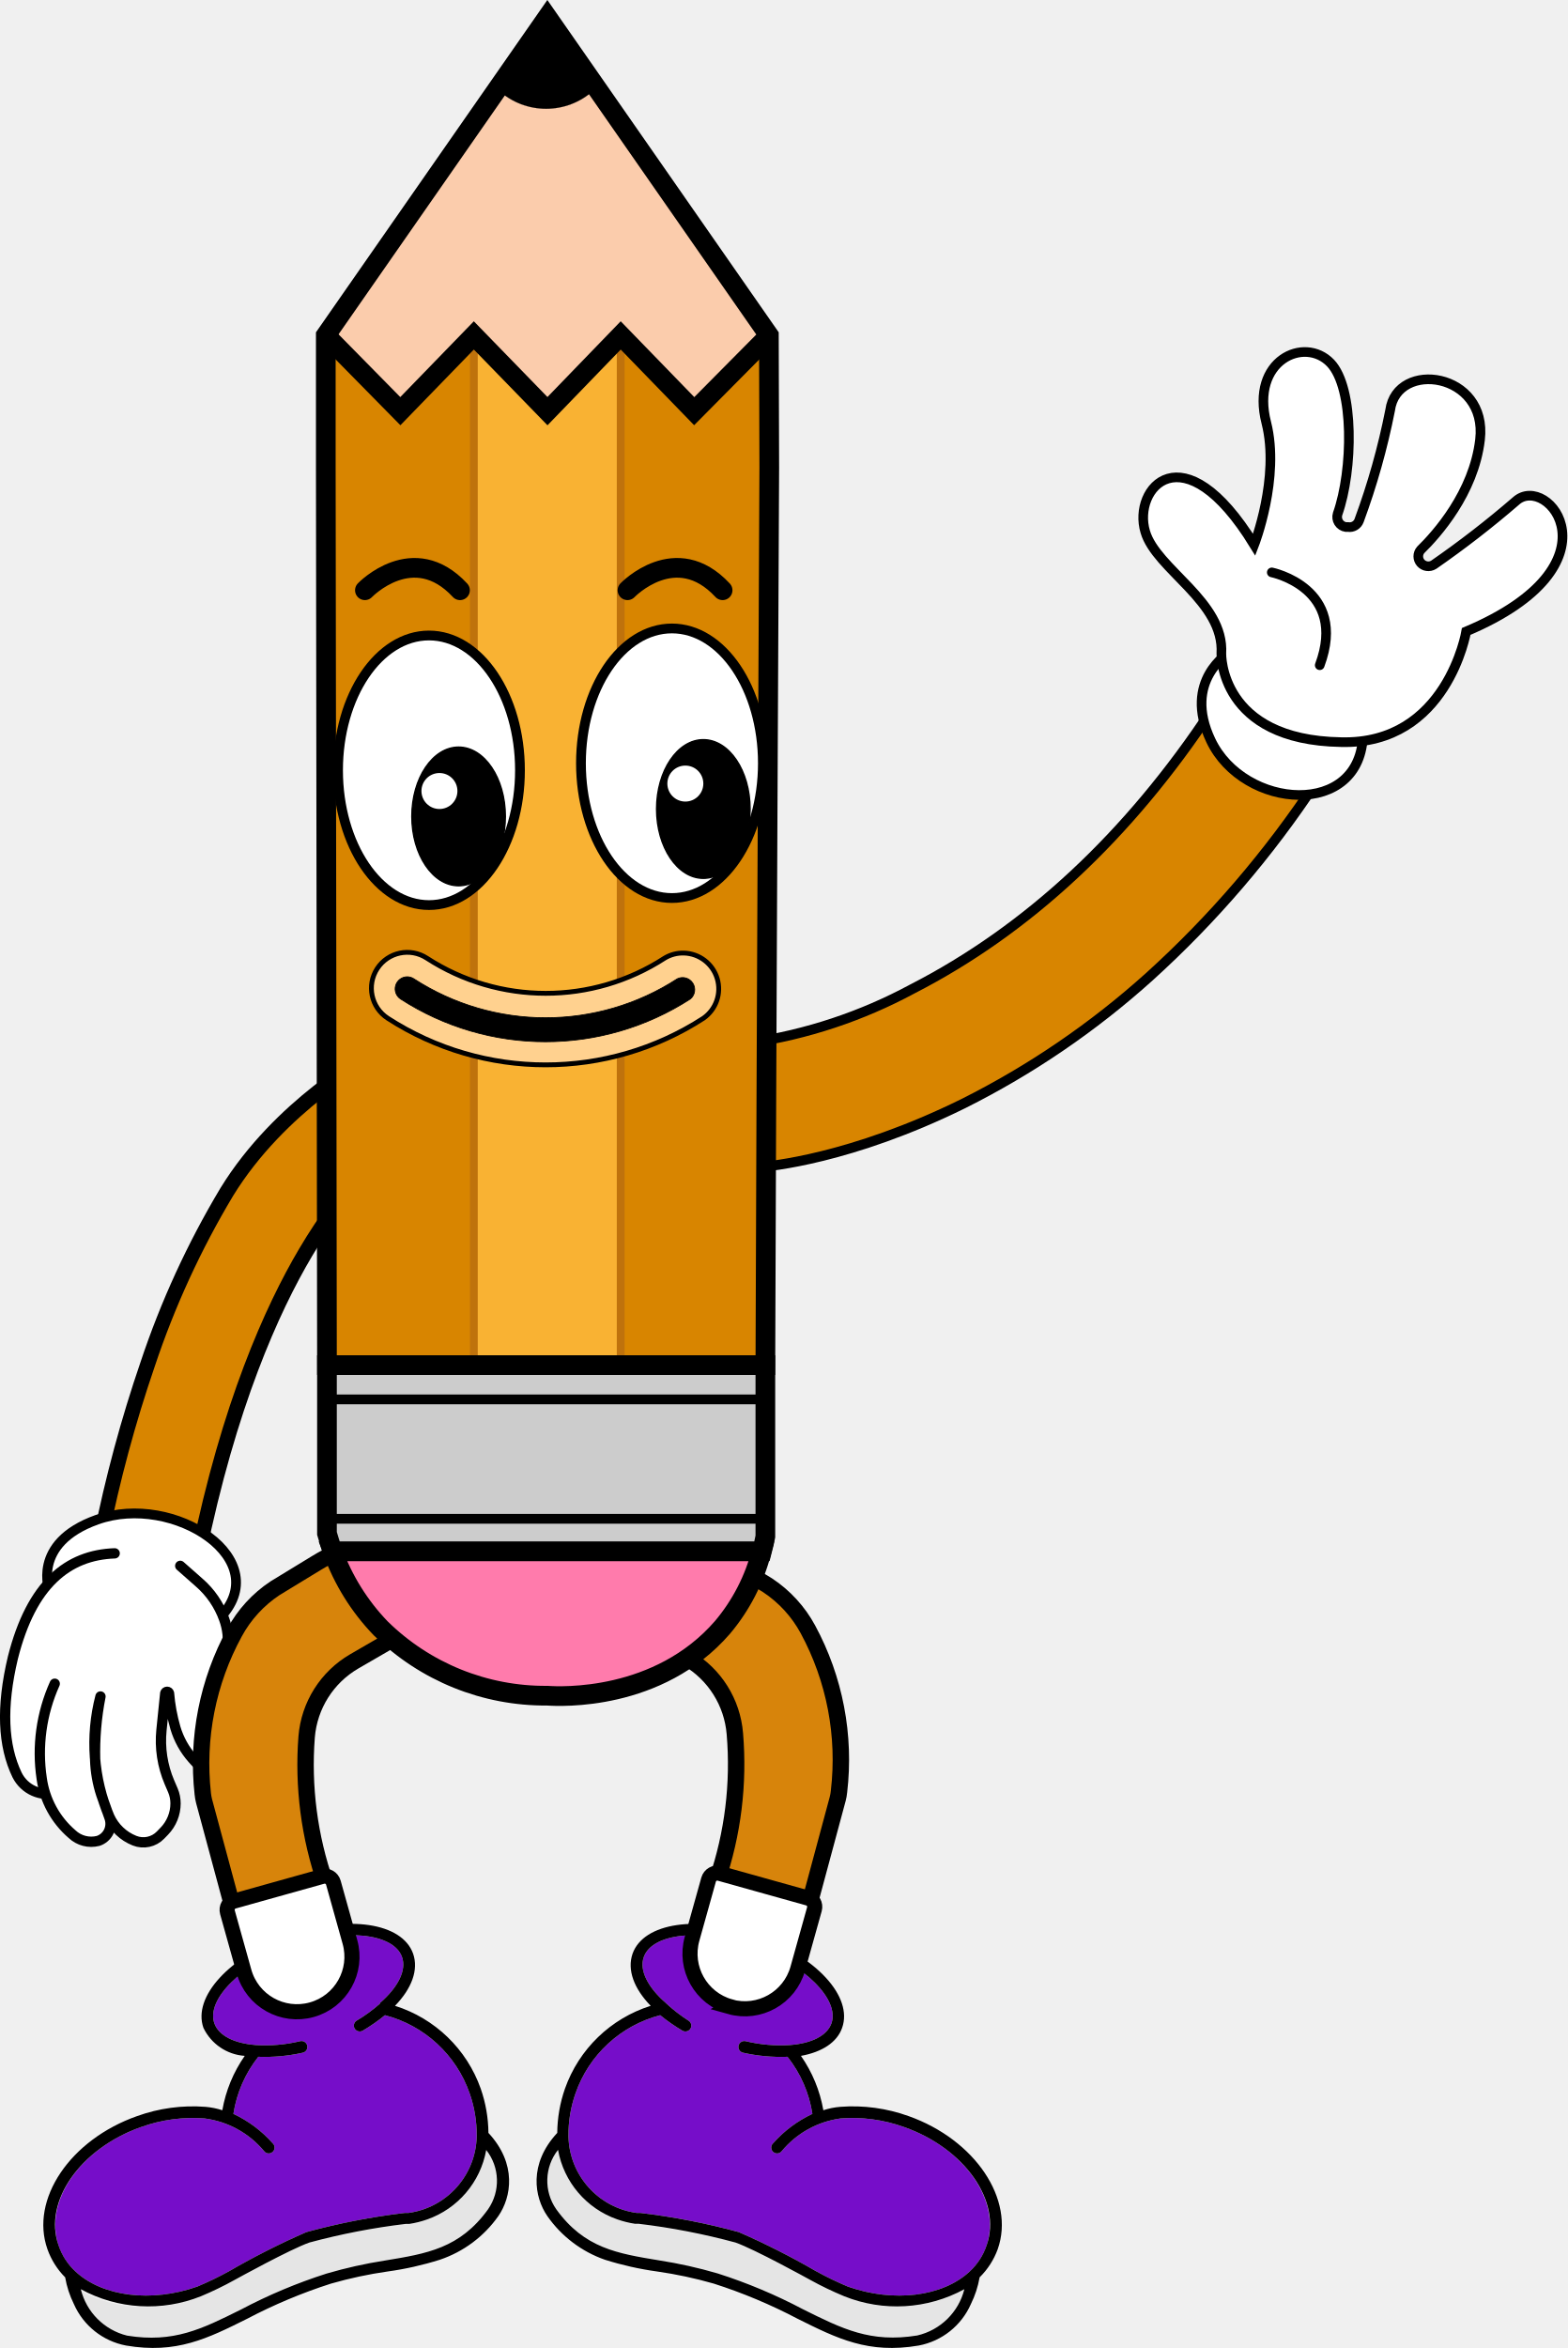
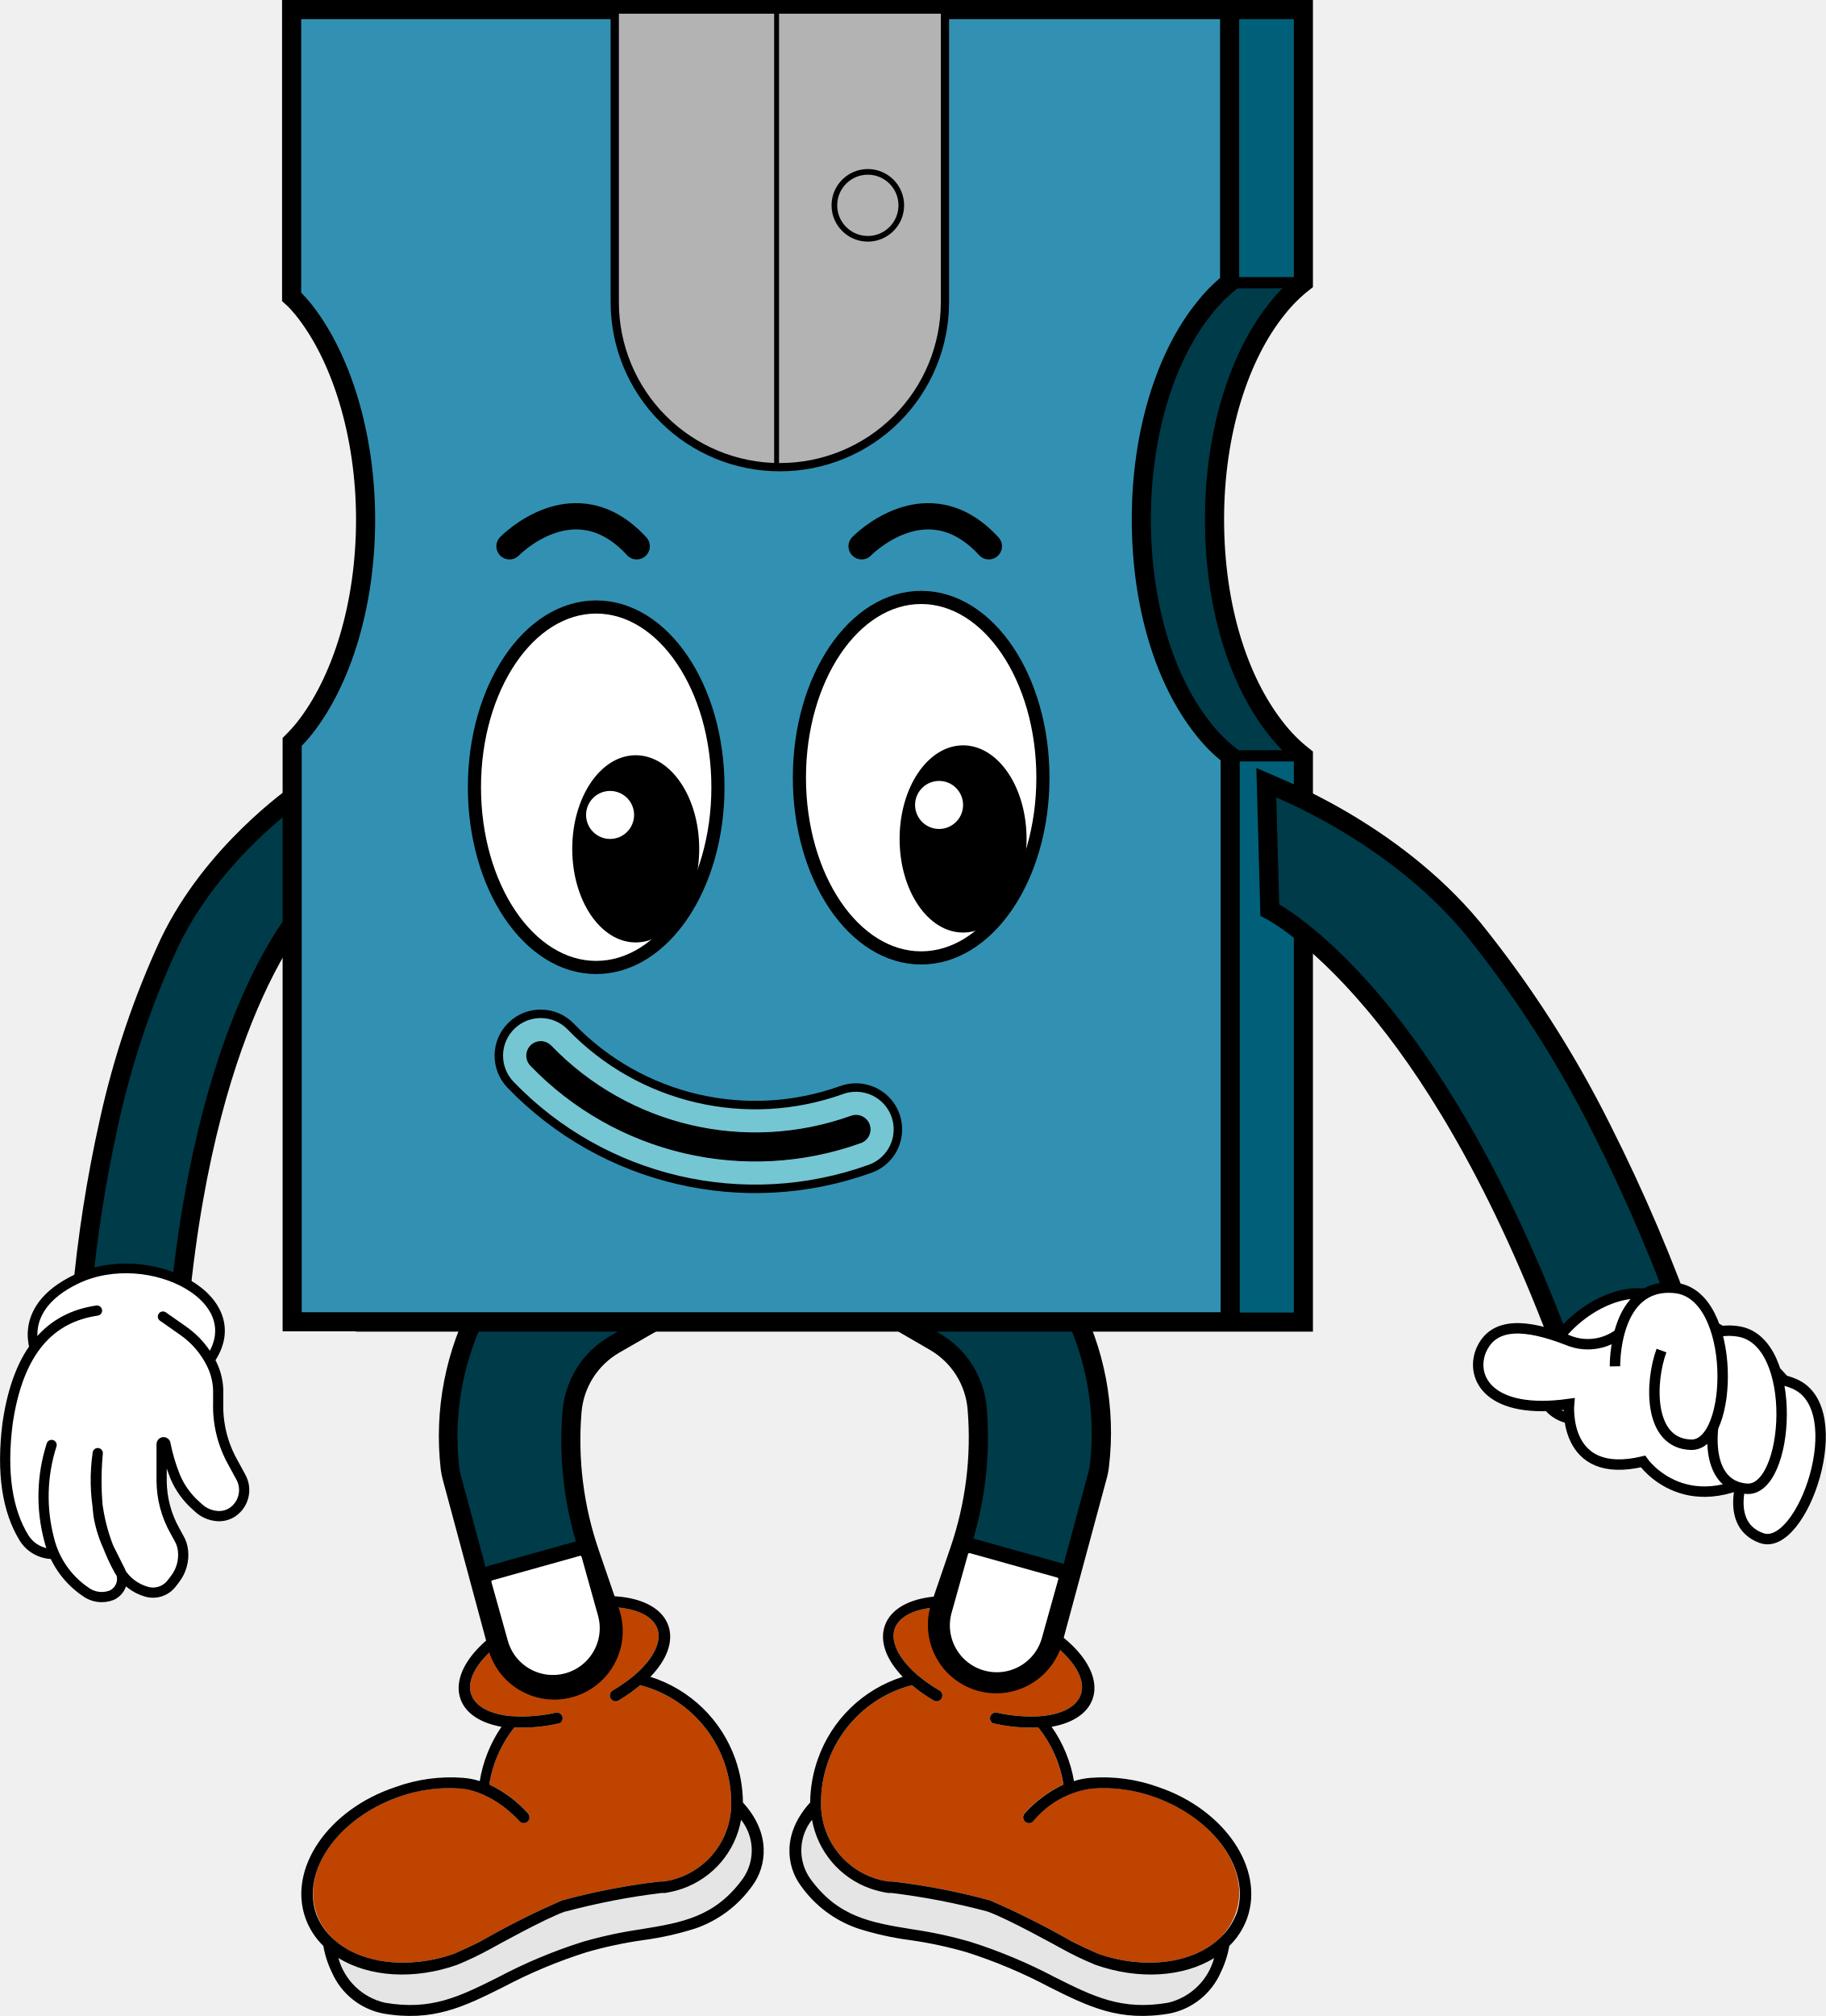
- <svg xmlns="http://www.w3.org/2000/svg" viewBox="0 0 120.26 180.12">
+ <svg xmlns="http://www.w3.org/2000/svg" viewBox="0 0 168.1 185.56">
  <defs>
-     <style>.cls-1,.cls-15,.cls-5{fill:#d88500;}.cls-1,.cls-10,.cls-11,.cls-13,.cls-14,.cls-17,.cls-18,.cls-2,.cls-20,.cls-22,.cls-23,.cls-24,.cls-25,.cls-26,.cls-27,.cls-4,.cls-5,.cls-6,.cls-7{stroke:#000;}.cls-1,.cls-17,.cls-23,.cls-4,.cls-7{stroke-linecap:round;}.cls-1,.cls-17,.cls-4{stroke-linejoin:round;}.cls-1{stroke-width:1.14px;}.cls-11,.cls-2,.cls-24,.cls-3,.cls-4,.cls-6{fill:#fff;}.cls-10,.cls-11,.cls-13,.cls-14,.cls-18,.cls-2,.cls-20,.cls-21,.cls-22,.cls-23,.cls-24,.cls-25,.cls-26,.cls-27,.cls-5,.cls-6,.cls-7{stroke-miterlimit:10;}.cls-2{stroke-width:0.75px;}.cls-4{stroke-width:0.79px;}.cls-5{stroke-width:0.76px;}.cls-6,.cls-7{stroke-width:0.74px;}.cls-19,.cls-20,.cls-21,.cls-22,.cls-23,.cls-7{fill:none;}.cls-8{fill:#e5e5e5;}.cls-9{fill:#760dc9;}.cls-10{fill:#d7840b;stroke-width:1.26px;}.cls-11{stroke-width:1.16px;}.cls-12{fill:#fbccac;}.cls-13{fill:#ff7bac;}.cls-13,.cls-14,.cls-22,.cls-23{stroke-width:1.51px;}.cls-14{fill:#ccc;}.cls-16{fill:#f9b233;}.cls-17{stroke-width:0.01px;}.cls-18{fill:#666;}.cls-18,.cls-24{stroke-width:0.75px;}.cls-20{stroke-width:1.13px;}.cls-21{stroke:#bf720c;stroke-width:0.6px;}.cls-25{stroke-width:0.1px;}.cls-26{fill:#ffd18f;stroke-width:0.37px;}.cls-27{stroke-width:0.06px;}</style>
+     <style>.cls-1,.cls-7{fill:#003b49;}.cls-1,.cls-10,.cls-11,.cls-12,.cls-13,.cls-14,.cls-15,.cls-16,.cls-17,.cls-18,.cls-19,.cls-2,.cls-20,.cls-21,.cls-22,.cls-4,.cls-8{stroke:#000;}.cls-1,.cls-10,.cls-11,.cls-12,.cls-13,.cls-14,.cls-15,.cls-16,.cls-17,.cls-18,.cls-19,.cls-2,.cls-20,.cls-21,.cls-22,.cls-8{stroke-miterlimit:10;}.cls-1,.cls-10,.cls-12{stroke-width:1.76px;}.cls-17,.cls-19,.cls-2,.cls-3,.cls-4,.cls-8{fill:#fff;}.cls-2{stroke-width:0.89px;}.cls-18,.cls-4{stroke-linecap:round;}.cls-4{stroke-linejoin:round;stroke-width:0.94px;}.cls-5{fill:#e5e5e5;}.cls-6{fill:#bf4400;}.cls-8{stroke-width:1.38px;}.cls-11,.cls-9{fill:#00607a;}.cls-10,.cls-16,.cls-18{fill:none;}.cls-11,.cls-16{stroke-width:1.03px;}.cls-12{fill:#3291b2;}.cls-13,.cls-14,.cls-15{fill:#b3b3b3;}.cls-13{stroke-width:0.76px;}.cls-14{stroke-width:0.45px;}.cls-15{stroke-width:0.52px;}.cls-17{stroke-width:0.96px;}.cls-18{stroke-width:2.42px;}.cls-19{stroke-width:1.21px;}.cls-20{stroke-width:0.15px;}.cls-21{fill:#75c6d3;stroke-width:0.78px;}.cls-22{stroke-width:0.09px;}</style>
  </defs>
  <g id="Layer_2" data-name="Layer 2">
    <g id="personaje">
-       <path class="cls-1" d="M7.73,118c2.48.5,5,.93,7.48,1.31,2.35-11.52,5.67-18.89,8.24-23.23,3.13-5.3,5.8-7.29,6.07-7.48l0,0-.87-7.73c-.4.26-7.17,3.93-11.25,10.57a66.91,66.91,0,0,0-6.07,13.21A103.41,103.41,0,0,0,7.73,118Z" />
-       <path class="cls-2" d="M3.81,122.11s-1.47-3.71,3.63-5.53c5.9-2.11,13.88,3.11,9.33,7.63Z" />
-       <ellipse class="cls-3" cx="10.04" cy="123.59" rx="5.95" ry="4.58" />
-       <path class="cls-4" d="M8.8,119.16c-3.6.13-6.38,2.35-7.81,8-.91,3.82-.76,6.76.32,9a2.62,2.62,0,0,0,3.05,1.36h0l.53-3.2" />
-       <path class="cls-4" d="M4.2,129.16a13,13,0,0,0-1,7.27,6.86,6.86,0,0,0,2.33,4.27,2.14,2.14,0,0,0,2,.52h0a1.38,1.38,0,0,0,.87-1.78l-.63-1.77A9.62,9.62,0,0,1,7.3,135a22.07,22.07,0,0,1,.41-4.86,14.34,14.34,0,0,0,.68,9.22,3.55,3.55,0,0,0,1.93,1.84h0a1.83,1.83,0,0,0,2-.43l.29-.3a3.06,3.06,0,0,0,.86-2.12h0a2.53,2.53,0,0,0-.2-1l-.27-.63a8.12,8.12,0,0,1-.61-4l.29-2.83a.15.15,0,0,1,.29,0,13.51,13.51,0,0,0,.49,2.66,6.25,6.25,0,0,0,1.31,2.36l.19.21a2.43,2.43,0,0,0,1.35.79,1.91,1.91,0,0,0,1.26-.17,2.08,2.08,0,0,0,.91-2.65l-.53-1.28a8.82,8.82,0,0,1-.6-4.57l.1-.74a4.84,4.84,0,0,0-.25-2.29h0a6.7,6.7,0,0,0-1.93-2.82l-1.44-1.27" />
-       <path class="cls-5" d="M57.56,80l.7,9.53c.7-.05,7-.6,15.66-4.87a64.43,64.43,0,0,0,14.27-9.73A78.36,78.36,0,0,0,101,60l-8-5.56c-6.4,9.69-14.14,16.89-23,21.43A37.94,37.94,0,0,1,57.56,80Z" />
-       <path class="cls-6" d="M94.32,50.06s-3.6,2.13-1.41,6.74c2.53,5.34,11.6,6,11.68-.53Z" />
-       <path class="cls-6" d="M93.72,50.14c.25-4-5-6.46-5.84-9.35-1-3.32,2.9-7.89,8.36,1,0,0,2-5.14.93-9.36-1.23-4.78,2.92-6.68,4.93-4.58,1.83,1.92,1.73,8.21.54,11.58a.78.78,0,0,0,.63,1l.18,0a.77.77,0,0,0,.84-.5,55.35,55.35,0,0,0,2.38-8.45c.51-3.89,7.51-2.93,6.9,2.25-.48,4.09-3.35,7.28-4.55,8.45a.76.76,0,0,0,0,1h0a.78.78,0,0,0,1,.14,74.79,74.79,0,0,0,6.3-4.88c2.42-2.21,8.32,4.88-3.81,10,0,0-1.46,8.71-9.61,8.49C93.57,56.78,93.72,50.14,93.72,50.14Z" />
-       <path class="cls-7" d="M97.59,43.91s5.88,1.2,3.68,7.12" />
-       <path class="cls-8" d="M15.42,176.15A25.45,25.45,0,0,0,18,174.9c.24-.13,4.24-2.34,5.74-2.87h0a52.06,52.06,0,0,1,7.39-1.43l.28,0a7.52,7.52,0,0,0,1.36-.34,6.94,6.94,0,0,0,4.54-5.33,3.82,3.82,0,0,1,.14,4.55c-2.16,3-4.7,3.4-7.91,3.93a35.15,35.15,0,0,0-4.48,1,40.12,40.12,0,0,0-6.57,2.76c-3,1.49-5.16,2.58-8.74,2a4.85,4.85,0,0,1-3.61-3.43A10.84,10.84,0,0,0,15.42,176.15Z" />
-       <path class="cls-9" d="M10.82,163.17a11.72,11.72,0,0,1,4.88-.66h0A7.12,7.12,0,0,1,20.25,165a.45.45,0,1,0,.66-.6,9.28,9.28,0,0,0-3-2.24,9.34,9.34,0,0,1,1.91-4.38,13.28,13.28,0,0,0,3.44-.32h0a.45.45,0,0,0-.25-.87,11.41,11.41,0,0,1-3.39.29h0c-1.64-.13-2.83-.71-3.17-1.66-.65-1.84,2.09-4.56,6-5.94s7.75-1,8.4.85c.36,1-.3,2.32-1.7,3.53,0,0,0,0,0,.05A11.82,11.82,0,0,1,27.38,155a.45.45,0,0,0-.17.61.46.46,0,0,0,.62.17,13.83,13.83,0,0,0,1.71-1.19,9.38,9.38,0,0,1,6.5,6,9.57,9.57,0,0,1,.54,3.26v.06a6.06,6.06,0,0,1-5.24,5.85l-.28,0a51.83,51.83,0,0,0-7.55,1.47,58.59,58.59,0,0,0-5.93,3h0a25.72,25.72,0,0,1-2.44,1.18c-3.51,1.24-7.26.78-9.34-1.15a4.81,4.81,0,0,1-1.28-1.92C3.31,168.89,6.15,164.82,10.82,163.17Z" />
-       <path d="M3.64,172.54A5.81,5.81,0,0,0,5,174.7a7.47,7.47,0,0,0,.67,2.05,5.48,5.48,0,0,0,4,3.18c3.87.66,6.26-.54,9.29-2.05a40.08,40.08,0,0,1,6.44-2.7,32.11,32.11,0,0,1,4.35-.93,24.28,24.28,0,0,0,4-.9A9,9,0,0,0,38.24,170c1-1.45,1.45-4-.76-6.38a10.6,10.6,0,0,0-.59-3.39,10.24,10.24,0,0,0-6.58-6.36c1.29-1.33,1.82-2.76,1.39-4-.85-2.38-5-3-9.55-1.4s-7.38,4.71-6.54,7.09a3.8,3.8,0,0,0,3.17,2.15,10.41,10.41,0,0,0-1.72,4.17,5.78,5.78,0,0,0-1.29-.26,12.62,12.62,0,0,0-5.25.71C5.38,164.14,2.29,168.72,3.64,172.54Zm2.56,3.07a10.84,10.84,0,0,0,9.22.54A25.45,25.45,0,0,0,18,174.9c.24-.13,4.24-2.34,5.74-2.87h0a52.06,52.06,0,0,1,7.39-1.43l.28,0a7.52,7.52,0,0,0,1.36-.34,6.94,6.94,0,0,0,4.54-5.33,3.82,3.82,0,0,1,.14,4.55c-2.16,3-4.7,3.4-7.91,3.93a35.15,35.15,0,0,0-4.48,1,40.12,40.12,0,0,0-6.57,2.76c-3,1.49-5.16,2.58-8.74,2A4.85,4.85,0,0,1,6.2,175.61Zm-1.71-3.37c-1.18-3.35,1.66-7.42,6.33-9.07a11.72,11.72,0,0,1,4.88-.66h0A7.12,7.12,0,0,1,20.25,165a.45.45,0,1,0,.66-.6,9.28,9.28,0,0,0-3-2.24,9.34,9.34,0,0,1,1.91-4.38,13.28,13.28,0,0,0,3.44-.32h0a.45.45,0,0,0-.25-.87,11.41,11.41,0,0,1-3.39.29h0c-1.64-.13-2.83-.71-3.17-1.66-.65-1.84,2.09-4.56,6-5.94s7.75-1,8.4.85c.36,1-.3,2.32-1.7,3.53,0,0,0,0,0,.05A11.82,11.82,0,0,1,27.38,155a.45.45,0,0,0-.17.61.46.46,0,0,0,.62.17,13.83,13.83,0,0,0,1.71-1.19,9.38,9.38,0,0,1,6.5,6,9.57,9.57,0,0,1,.54,3.26v.06a6.06,6.06,0,0,1-5.24,5.85l-.28,0a51.83,51.83,0,0,0-7.55,1.47,58.59,58.59,0,0,0-5.93,3h0a25.72,25.72,0,0,1-2.44,1.18c-3.51,1.24-7.26.78-9.34-1.15A4.81,4.81,0,0,1,4.49,172.24Z" />
-       <path class="cls-10" d="M27.94,118.33h0a3.82,3.82,0,0,1,4.42,2l0,0a3.81,3.81,0,0,1-1.52,5l-3.66,2.12a7.39,7.39,0,0,0-3.65,5.79h0A27.77,27.77,0,0,0,25,144.53l1.46,4.28a3.8,3.8,0,0,1-2.74,4.95h0A3.83,3.83,0,0,1,19.12,151l-3.46-12.83a3.89,3.89,0,0,1-.1-.56h0A21,21,0,0,1,18,125.23h0a9.51,9.51,0,0,1,3.1-3.39l3.15-1.92A14.13,14.13,0,0,1,27.94,118.33Z" />
-       <path class="cls-11" d="M19.1,144.72h7.05a.69.69,0,0,1,.69.69v4.72a4.22,4.22,0,0,1-4.22,4.22h0a4.22,4.22,0,0,1-4.22-4.22v-4.72a.69.69,0,0,1,.69-.69Z" transform="translate(-39.42 11.61) rotate(-15.62)" />
-       <path class="cls-8" d="M64.78,176.15a25.45,25.45,0,0,1-2.6-1.25c-.24-.13-4.24-2.34-5.74-2.87h0A52.06,52.06,0,0,0,49,170.59l-.28,0a7.52,7.52,0,0,1-1.36-.34,6.94,6.94,0,0,1-4.54-5.33,3.82,3.82,0,0,0-.14,4.55c2.16,3,4.7,3.4,7.91,3.93a35.15,35.15,0,0,1,4.48,1,40.12,40.12,0,0,1,6.57,2.76c3,1.49,5.16,2.58,8.74,2A4.85,4.85,0,0,0,74,175.61,10.84,10.84,0,0,1,64.78,176.15Z" />
-       <path class="cls-9" d="M69.38,163.17a11.72,11.72,0,0,0-4.88-.66h0A7.1,7.1,0,0,0,60,165a.45.45,0,1,1-.66-.6,9.28,9.28,0,0,1,3-2.24,9.34,9.34,0,0,0-1.91-4.38,13.28,13.28,0,0,1-3.44-.32h0a.45.45,0,0,1,.25-.87,11.41,11.41,0,0,0,3.39.29h0c1.64-.13,2.83-.71,3.17-1.66.65-1.84-2.09-4.56-6-5.94s-7.75-1-8.4.85c-.36,1,.3,2.32,1.7,3.53l.05.05A11.82,11.82,0,0,0,52.82,155a.45.45,0,0,1,.17.61.46.46,0,0,1-.62.17,13.83,13.83,0,0,1-1.71-1.19,9.38,9.38,0,0,0-6.5,6,9.57,9.57,0,0,0-.54,3.26v.06a6.06,6.06,0,0,0,5.24,5.85l.28,0a51.83,51.83,0,0,1,7.55,1.47,58.59,58.59,0,0,1,5.93,3h0a25.72,25.72,0,0,0,2.44,1.18c3.51,1.24,7.26.78,9.34-1.15a4.81,4.81,0,0,0,1.28-1.92C76.89,168.89,74.05,164.82,69.38,163.17Z" />
-       <path d="M76.56,172.54a5.81,5.81,0,0,1-1.39,2.16,7.47,7.47,0,0,1-.67,2.05,5.48,5.48,0,0,1-4,3.18c-3.87.66-6.26-.54-9.29-2.05a40.08,40.08,0,0,0-6.44-2.7,32.11,32.11,0,0,0-4.35-.93,24.28,24.28,0,0,1-4-.9A9,9,0,0,1,42,170c-1-1.45-1.45-4,.76-6.38a10.6,10.6,0,0,1,.59-3.39,10.24,10.24,0,0,1,6.58-6.36c-1.29-1.33-1.82-2.76-1.39-4,.85-2.38,5-3,9.55-1.4s7.38,4.71,6.53,7.09c-.39,1.12-1.55,1.86-3.16,2.15a10.41,10.41,0,0,1,1.72,4.17,5.68,5.68,0,0,1,1.29-.26,12.62,12.62,0,0,1,5.25.71C74.82,164.14,77.91,168.72,76.56,172.54ZM74,175.61a10.84,10.84,0,0,1-9.22.54,25.45,25.45,0,0,1-2.6-1.25c-.24-.13-4.24-2.34-5.74-2.87h0A52.06,52.06,0,0,0,49,170.59l-.28,0a7.52,7.52,0,0,1-1.36-.34,6.94,6.94,0,0,1-4.54-5.33,3.82,3.82,0,0,0-.14,4.55c2.16,3,4.7,3.4,7.91,3.93a35.15,35.15,0,0,1,4.48,1,40.12,40.12,0,0,1,6.57,2.76c3,1.49,5.16,2.58,8.74,2A4.85,4.85,0,0,0,74,175.61Zm1.71-3.37c1.18-3.35-1.66-7.42-6.33-9.07a11.72,11.72,0,0,0-4.88-.66h0A7.1,7.1,0,0,0,60,165a.45.45,0,1,1-.66-.6,9.28,9.28,0,0,1,3-2.24,9.34,9.34,0,0,0-1.91-4.38,13.28,13.28,0,0,1-3.44-.32h0a.45.45,0,0,1,.25-.87,11.41,11.41,0,0,0,3.39.29h0c1.64-.13,2.83-.71,3.17-1.66.65-1.84-2.09-4.56-6-5.94s-7.75-1-8.4.85c-.36,1,.3,2.32,1.7,3.53l.05.05A11.82,11.82,0,0,0,52.82,155a.45.45,0,0,1,.17.61.46.46,0,0,1-.62.17,13.83,13.83,0,0,1-1.71-1.19,9.38,9.38,0,0,0-6.5,6,9.57,9.57,0,0,0-.54,3.26v.06a6.06,6.06,0,0,0,5.24,5.85l.28,0a51.83,51.83,0,0,1,7.55,1.47,58.59,58.59,0,0,1,5.93,3h0a25.72,25.72,0,0,0,2.44,1.18c3.51,1.24,7.26.78,9.34-1.15A4.81,4.81,0,0,0,75.71,172.24Z" />
-       <path class="cls-10" d="M52,118.1h0a3.82,3.82,0,0,0-4.42,2l0,.05a3.81,3.81,0,0,0,1.52,4.95l3.66,2.12A7.39,7.39,0,0,1,56.39,133h0A27.77,27.77,0,0,1,55,144.3l-1.46,4.28a3.8,3.8,0,0,0,2.74,4.95h0a3.83,3.83,0,0,0,4.55-2.72L64.28,138a3.45,3.45,0,0,0,.1-.56h0A21,21,0,0,0,62,125h0a9.43,9.43,0,0,0-3.1-3.39l-3.15-1.92A14.13,14.13,0,0,0,52,118.1Z" />
-       <path class="cls-11" d="M57.31,144.49h0a4.22,4.22,0,0,1,4.22,4.22v4.72a.69.69,0,0,1-.69.69H53.79a.69.69,0,0,1-.69-.69V148.7a4.22,4.22,0,0,1,4.22-4.22Z" transform="translate(72.32 308.52) rotate(-164.38)" />
-       <polygon class="cls-12" points="59.03 25.73 53.27 31.54 47.63 25.73 42.01 31.54 36.36 25.73 30.72 31.54 25 25.73 41.99 1.32 59.03 25.73" />
-       <path class="cls-13" d="M58.44,119a14.66,14.66,0,0,1-3,5.84C50.53,130.51,43,130.15,42,130.08a18,18,0,0,1-12.79-5.17A16.72,16.72,0,0,1,25.53,119Z" />
-       <path class="cls-14" d="M58.73,104.72l0,13.15c-.06.33-.15.71-.26,1.13H25.53c-.19-.51-.33-1-.44-1.37V104.72Z" />
-       <path class="cls-15" d="M59,25.73V35.88s-.24,45.89-.3,68.84H47.63v-79l5.64,5.81Z" />
-       <polygon class="cls-15" points="36.34 25.71 36.34 104.7 25.07 104.7 24.98 35.86 24.98 25.71 30.7 31.52 36.34 25.71" />
-       <polygon class="cls-16" points="47.63 25.73 47.63 104.72 36.36 104.72 36.36 25.73 42.01 31.54 47.63 25.73" />
-       <path class="cls-17" d="M38.26,6.93a5.41,5.41,0,0,0,7.29,0L42,1.32Z" />
-       <line class="cls-18" x1="25.09" y1="107.35" x2="58.94" y2="107.35" />
-       <line class="cls-18" x1="25.09" y1="116.51" x2="58.94" y2="116.51" />
-       <line class="cls-19" x1="47.63" y1="25.73" x2="47.63" y2="25.69" />
-       <line class="cls-20" x1="36.36" y1="104.73" x2="36.36" y2="104.72" />
-       <line class="cls-20" x1="36.36" y1="25.73" x2="36.36" y2="25.73" />
-       <line class="cls-21" x1="47.63" y1="25.69" x2="47.63" y2="104.72" />
-       <line class="cls-21" x1="36.36" y1="25.77" x2="36.36" y2="104.72" />
-       <path class="cls-22" d="M59,25.73,42,1.32,25,25.73V35.88l.09,68.84H58.73c.07-23,.3-68.84.3-68.84Z" />
-       <polyline class="cls-22" points="25 25.73 30.72 31.54 36.36 25.73 42.01 31.54 47.63 25.73 53.27 31.54 59.03 25.73" />
-       <path class="cls-23" d="M28,45.28s3.71-3.87,7.3,0" />
-       <path class="cls-23" d="M48.15,45.28s3.71-3.87,7.3,0" />
-       <ellipse class="cls-24" cx="32.92" cy="59.09" rx="6.98" ry="10.34" />
-       <ellipse class="cls-25" cx="35.19" cy="62.63" rx="3.59" ry="5.32" />
-       <circle class="cls-3" cx="33.72" cy="60.68" r="1.38" />
-       <ellipse class="cls-24" cx="51.56" cy="58.55" rx="6.98" ry="10.34" />
-       <ellipse class="cls-25" cx="53.97" cy="62.06" rx="3.59" ry="5.32" />
-       <circle class="cls-3" cx="52.59" cy="60.11" r="1.38" />
-       <path class="cls-26" d="M52.48,73.11a2.75,2.75,0,0,1,1.5,5,22.3,22.3,0,0,1-24.23,0,2.75,2.75,0,0,1,3-4.61,16.77,16.77,0,0,0,18.25,0A2.72,2.72,0,0,1,52.48,73.11Z" />
-       <path class="cls-27" d="M31.25,74.93a.94.94,0,0,1,.5.15,18.59,18.59,0,0,0,20.23,0,.93.93,0,0,1,1,1.55,20.48,20.48,0,0,1-22.25,0,.93.93,0,0,1,.51-1.7Z" />
+       <path class="cls-1" d="M7.53,119.4c3,.27,6,.48,9,.6,1.34-13.92,4.33-23,6.82-28.51,3-6.66,5.95-9.34,6.24-9.6l0,0-2-9c-.44.35-8,5.55-12,13.91a79.67,79.67,0,0,0-5.53,16.39A125.28,125.28,0,0,0,7.53,119.4Z" />
+       <path class="cls-2" d="M3.41,124.75s-2.21-4.2,3.59-7c6.72-3.24,16.81,1.92,12,7.85Z" />
+       <ellipse class="cls-3" cx="10.96" cy="125.72" rx="7.07" ry="5.44" transform="translate(-13.25 1.87) rotate(-6.08)" />
+       <path class="cls-4" d="M8.93,120.63C4.69,121.25,1.69,124.22.7,131c-.59,4.62,0,8.09,1.51,10.55A3.13,3.13,0,0,0,6,142.82H6L6.22,139" />
+       <path class="cls-4" d="M4.75,133a15.5,15.5,0,0,0-.22,8.72,8.19,8.19,0,0,0,3.3,4.76,2.52,2.52,0,0,0,2.45.35h0a1.64,1.64,0,0,0,.8-2.21l-1-2a11.53,11.53,0,0,1-1-3.08A26.65,26.65,0,0,1,9,133.75a17.06,17.06,0,0,0,2,10.83,4.21,4.21,0,0,0,2.5,1.93h0a2.16,2.16,0,0,0,2.3-.76l.3-.39a3.63,3.63,0,0,0,.75-2.62h0a2.83,2.83,0,0,0-.36-1.13l-.39-.71a9.5,9.5,0,0,1-1.22-4.6l0-3.39a.18.18,0,0,1,.34-.07,16.89,16.89,0,0,0,.91,3.08A7.32,7.32,0,0,0,18,138.54l.25.23a2.87,2.87,0,0,0,1.7.77,2.23,2.23,0,0,0,1.47-.37,2.46,2.46,0,0,0,.74-3.24l-.79-1.45a10.53,10.53,0,0,1-1.28-5.33l0-.88a5.81,5.81,0,0,0-.58-2.68h0a8.08,8.08,0,0,0-2.64-3.1L15,121.18" />
+       <path class="cls-5" d="M42.12,180.84a30.34,30.34,0,0,0,3.1-1.49c.27-.15,5-2.78,6.82-3.41l.05,0a64.33,64.33,0,0,1,8.79-1.7l.33,0a9.59,9.59,0,0,0,1.62-.4,8.26,8.26,0,0,0,5.4-6.34,4.54,4.54,0,0,1,.17,5.41c-2.58,3.55-5.6,4.05-9.42,4.67a39.67,39.67,0,0,0-5.32,1.15,46.56,46.56,0,0,0-7.81,3.27c-3.57,1.78-6.14,3.07-10.4,2.34a5.77,5.77,0,0,1-4.3-4.08C34,182,38.12,182.26,42.12,180.84Z" />
+       <path class="cls-6" d="M36.65,165.4a13.86,13.86,0,0,1,5.81-.78h0s2.69.1,5.37,3a.53.53,0,0,0,.78-.72,11.17,11.17,0,0,0-3.56-2.66A11.14,11.14,0,0,1,47.36,159a14.88,14.88,0,0,0,4.08-.37l.07,0a.53.53,0,0,0-.3-1,14.16,14.16,0,0,1-4,.34h-.06c-1.94-.16-3.36-.85-3.76-2-.77-2.19,2.49-5.43,7.13-7.07s9.21-1.18,10,1c.43,1.2-.36,2.76-2,4.2,0,0,0,0-.05.05a14.89,14.89,0,0,1-2.06,1.45.53.53,0,0,0,.54.92,15.53,15.53,0,0,0,2-1.41,11.21,11.21,0,0,1,8.37,11v.07a7.22,7.22,0,0,1-6.24,7l-.33,0a61.4,61.4,0,0,0-9,1.74,74.58,74.58,0,0,0-7.05,3.51l0,0c-.74.46-2.75,1.34-2.9,1.4-4.18,1.47-8.64.93-11.11-1.36a5.78,5.78,0,0,1-1.53-2.29C27.72,172.21,31.09,167.37,36.65,165.4Z" />
+       <path d="M28.12,176.54a6.71,6.71,0,0,0,1.65,2.57,9.05,9.05,0,0,0,.79,2.44,6.51,6.51,0,0,0,4.71,3.78c4.6.79,7.45-.63,11.06-2.43A46.26,46.26,0,0,1,54,179.69a37.86,37.86,0,0,1,5.19-1.11A28.18,28.18,0,0,0,64,177.51a10.73,10.73,0,0,0,5.31-4c1.24-1.72,1.73-4.72-.91-7.6a12.32,12.32,0,0,0-.7-4,12.18,12.18,0,0,0-7.82-7.57c1.53-1.58,2.16-3.27,1.65-4.72-1-2.83-6-3.56-11.35-1.66s-8.78,5.6-7.78,8.43c.47,1.33,1.86,2.21,3.77,2.55a12.37,12.37,0,0,0-2,5,6.52,6.52,0,0,0-1.53-.3,14.89,14.89,0,0,0-6.24.85C30.18,166.56,26.51,172,28.12,176.54Zm3,3.66c2.85,1.78,7,2.06,11,.64a30.34,30.34,0,0,0,3.1-1.49c.27-.15,5-2.78,6.82-3.41l.05,0a64.33,64.33,0,0,1,8.79-1.7l.33,0a9.59,9.59,0,0,0,1.62-.4,8.26,8.26,0,0,0,5.4-6.34,4.54,4.54,0,0,1,.17,5.41c-2.58,3.55-5.6,4.05-9.42,4.67a39.67,39.67,0,0,0-5.32,1.15,46.56,46.56,0,0,0-7.81,3.27c-3.57,1.78-6.14,3.07-10.4,2.34A5.77,5.77,0,0,1,31.15,180.2Zm-2-4c-1.4-4,2-8.82,7.53-10.79a13.86,13.86,0,0,1,5.81-.78h0s2.69.1,5.37,3a.53.53,0,0,0,.78-.72,11.17,11.17,0,0,0-3.56-2.66A11.14,11.14,0,0,1,47.36,159a14.88,14.88,0,0,0,4.08-.37l.07,0a.53.53,0,0,0-.3-1,14.16,14.16,0,0,1-4,.34h-.06c-1.94-.16-3.36-.85-3.76-2-.77-2.19,2.49-5.43,7.13-7.07s9.21-1.18,10,1c.43,1.2-.36,2.76-2,4.2,0,0,0,0-.05.05a14.89,14.89,0,0,1-2.06,1.45.53.53,0,0,0,.54.92,15.53,15.53,0,0,0,2-1.41,11.21,11.21,0,0,1,8.37,11v.07a7.22,7.22,0,0,1-6.24,7l-.33,0a61.4,61.4,0,0,0-9,1.74,74.58,74.58,0,0,0-7.05,3.51l0,0c-.74.46-2.75,1.34-2.9,1.4-4.18,1.47-8.64.93-11.11-1.36A5.78,5.78,0,0,1,29.12,176.19Z" />
+       <path class="cls-7" d="M50.9,155.21a5.43,5.43,0,0,1-5.23-4l-4.11-15.26a5.49,5.49,0,0,1-.15-.79,25.76,25.76,0,0,1,3-15.28,12.16,12.16,0,0,1,4-4.35l3.76-2.3a17.77,17.77,0,0,1,4.68-2,5.46,5.46,0,0,1,4.14,10l-4.35,2.52a7.91,7.91,0,0,0-3.91,6.2,31.84,31.84,0,0,0,1.62,13L56,148a5.42,5.42,0,0,1-3.9,7A5.16,5.16,0,0,1,50.9,155.21Z" />
+       <path d="M58.18,111.92a4.54,4.54,0,0,1,4.09,2.57l0,.06a4.53,4.53,0,0,1-1.81,5.89L56.13,123a8.78,8.78,0,0,0-4.34,6.89,33,33,0,0,0,1.67,13.38l1.74,5.1a4.53,4.53,0,0,1-3.27,5.88h0a4.59,4.59,0,0,1-1,.12A4.53,4.53,0,0,1,46.53,151l-4.12-15.27a5.13,5.13,0,0,1-.13-.66,25.06,25.06,0,0,1,2.86-14.76,11.27,11.27,0,0,1,3.69-4L52.57,114a17.1,17.1,0,0,1,4.44-1.9h0a4.69,4.69,0,0,1,1.17-.15m0-1.76h0a6.32,6.32,0,0,0-1.62.21,18.38,18.38,0,0,0-4.91,2.1l-3.74,2.28,0,0h0a13,13,0,0,0-4.27,4.67,26.7,26.7,0,0,0-3.06,15.8,7.12,7.12,0,0,0,.18.92l4.11,15.26a6.3,6.3,0,1,0,12-3.67l-1.75-5.1A31.12,31.12,0,0,1,53.54,130a7,7,0,0,1,3.48-5.5L61.37,122a6.32,6.32,0,0,0,2.51-8.18l0-.06a6.33,6.33,0,0,0-5.67-3.56Z" />
+       <path class="cls-8" d="M46.5,143.46h8.39a.82.82,0,0,1,.82.82v5.61a5,5,0,0,1-5,5h0a5,5,0,0,1-5-5v-5.61a.82.82,0,0,1,.82-.82Z" transform="translate(-38.29 19.16) rotate(-15.62)" />
+       <path class="cls-5" d="M100.83,180.84a29.35,29.35,0,0,1-3.1-1.49c-.28-.15-5-2.78-6.83-3.41l0,0a64.33,64.33,0,0,0-8.79-1.7l-.33,0a9.59,9.59,0,0,1-1.62-.4,8.26,8.26,0,0,1-5.4-6.34,4.53,4.53,0,0,0-.17,5.41c2.57,3.55,5.59,4.05,9.41,4.67a39.8,39.8,0,0,1,5.33,1.15,47.28,47.28,0,0,1,7.81,3.27c3.56,1.78,6.14,3.07,10.4,2.34a5.77,5.77,0,0,0,4.29-4.08C109,182,104.82,182.26,100.83,180.84Z" />
+       <path class="cls-6" d="M106.29,165.4a13.81,13.81,0,0,0-5.8-.78h0a8.41,8.41,0,0,0-5.37,3,.53.53,0,0,1-.79-.72,11.19,11.19,0,0,1,3.57-2.66A11.14,11.14,0,0,0,95.59,159a15,15,0,0,1-4.09-.37l-.06,0a.53.53,0,0,1,.3-1,14.16,14.16,0,0,0,4,.34h0c2-.16,3.37-.85,3.77-2,.77-2.19-2.49-5.43-7.13-7.07s-9.21-1.18-10,1c-.42,1.2.37,2.76,2,4.2l.06.05a13.78,13.78,0,0,0,2.06,1.45.53.53,0,0,1-.54.92,14.89,14.89,0,0,1-2-1.41,11.16,11.16,0,0,0-8.37,11v.07a7.21,7.21,0,0,0,6.23,7l.33,0a61.14,61.14,0,0,1,9,1.74,75,75,0,0,1,7.06,3.51l0,0c.74.46,2.75,1.34,2.9,1.4,4.18,1.47,8.64.93,11.11-1.36a5.76,5.76,0,0,0,1.52-2.29C115.23,172.21,111.85,167.37,106.29,165.4Z" />
+       <path d="M114.83,176.54a6.71,6.71,0,0,1-1.65,2.57,9.05,9.05,0,0,1-.79,2.44,6.53,6.53,0,0,1-4.71,3.78c-4.61.79-7.45-.63-11.06-2.43A46.4,46.4,0,0,0,89,179.69a37.74,37.74,0,0,0-5.18-1.11A27.75,27.75,0,0,1,79,177.51a10.65,10.65,0,0,1-5.31-4c-1.25-1.72-1.73-4.72.9-7.6a12.33,12.33,0,0,1,.71-4,12.16,12.16,0,0,1,7.81-7.57c-1.52-1.58-2.15-3.27-1.64-4.72,1-2.83,6-3.56,11.35-1.66s8.77,5.6,7.77,8.43c-.47,1.33-1.85,2.21-3.77,2.55a12.25,12.25,0,0,1,2.06,5,6.43,6.43,0,0,1,1.53-.3,14.91,14.91,0,0,1,6.24.85C112.76,166.56,116.43,172,114.83,176.54Zm-3,3.66c-2.84,1.78-7,2.06-11,.64a29.35,29.35,0,0,1-3.1-1.49c-.28-.15-5-2.78-6.83-3.41l0,0a64.33,64.33,0,0,0-8.79-1.7l-.33,0a9.59,9.59,0,0,1-1.62-.4,8.26,8.26,0,0,1-5.4-6.34,4.53,4.53,0,0,0-.17,5.41c2.57,3.55,5.59,4.05,9.41,4.67a39.8,39.8,0,0,1,5.33,1.15,47.28,47.28,0,0,1,7.81,3.27c3.56,1.78,6.14,3.07,10.4,2.34A5.77,5.77,0,0,0,111.79,180.2Zm2-4c1.41-4-2-8.82-7.53-10.79a13.81,13.81,0,0,0-5.8-.78h0a8.41,8.41,0,0,0-5.37,3,.53.53,0,0,1-.79-.72,11.19,11.19,0,0,1,3.57-2.66A11.14,11.14,0,0,0,95.59,159a15,15,0,0,1-4.09-.37l-.06,0a.53.53,0,0,1,.3-1,14.16,14.16,0,0,0,4,.34h0c2-.16,3.37-.85,3.77-2,.77-2.19-2.49-5.43-7.13-7.07s-9.21-1.18-10,1c-.42,1.2.37,2.76,2,4.2l.06.05a13.78,13.78,0,0,0,2.06,1.45.53.53,0,0,1-.54.92,14.89,14.89,0,0,1-2-1.41,11.16,11.16,0,0,0-8.37,11v.07a7.21,7.21,0,0,0,6.23,7l.33,0a61.14,61.14,0,0,1,9,1.74,75,75,0,0,1,7.06,3.51l0,0c.74.46,2.75,1.34,2.9,1.4,4.18,1.47,8.64.93,11.11-1.36A5.76,5.76,0,0,0,113.82,176.19Z" />
+       <path class="cls-7" d="M91.74,154.94a5.59,5.59,0,0,1-1.23-.14,5.42,5.42,0,0,1-3.9-7l1.74-5.1a32,32,0,0,0,1.62-13,7.91,7.91,0,0,0-3.91-6.2l-4.35-2.52a5.47,5.47,0,0,1,2.75-10.17,5,5,0,0,1,1.39.19,17.42,17.42,0,0,1,4.68,2l3.73,2.29a12.17,12.17,0,0,1,4,4.36,25.93,25.93,0,0,1,3,15.28,5.37,5.37,0,0,1-.15.8L97,150.93a5.41,5.41,0,0,1-5.22,4Z" />
+       <path d="M84.46,111.64a4.21,4.21,0,0,1,1.16.16,16.37,16.37,0,0,1,4.45,1.9L93.8,116a11.18,11.18,0,0,1,3.7,4,25.07,25.07,0,0,1,2.85,14.76,4.94,4.94,0,0,1-.12.67L96.11,150.7a4.52,4.52,0,0,1-5.4,3.24h0a4.54,4.54,0,0,1-3.27-5.89L89.18,143a33.08,33.08,0,0,0,1.67-13.39,8.76,8.76,0,0,0-4.35-6.88l-4.35-2.53a4.54,4.54,0,0,1-1.81-5.89l0-.06a4.54,4.54,0,0,1,4.09-2.57m0-1.76a6.34,6.34,0,0,0-5.68,3.57l0,.06a6.34,6.34,0,0,0,2.52,8.18l4.35,2.52a7,7,0,0,1,3.47,5.51,31.16,31.16,0,0,1-1.58,12.67l-1.74,5.09a6.3,6.3,0,0,0,4.54,8.18,6.31,6.31,0,0,0,7.5-4.5l4.12-15.26a6.07,6.07,0,0,0,.17-.93,26.63,26.63,0,0,0-3-15.8,13,13,0,0,0-4.27-4.66l0,0,0,0L91,112.19a18.71,18.71,0,0,0-4.91-2.1,6.37,6.37,0,0,0-1.62-.21Z" />
+       <path class="cls-8" d="M91.94,143.18h0a5,5,0,0,1,5,5v5.61a.82.82,0,0,1-.82.82H87.75a.82.82,0,0,1-.82-.82V148.2A5,5,0,0,1,91.94,143.18Z" transform="translate(140.41 317.07) rotate(-164.38)" />
+       <rect class="cls-9" x="113.26" y="69.57" width="6.74" height="52.09" />
+       <path class="cls-7" d="M120,69.57h-6.74a14.4,14.4,0,0,1-2.57-2.6c-3.41-4.34-5.61-11.31-5.61-19.18s2.29-15.11,5.81-19.44A14.45,14.45,0,0,1,113.26,26H120a14.85,14.85,0,0,0-2.37,2.33c-3.52,4.33-5.82,11.42-5.82,19.44S114,62.63,117.43,67A14.74,14.74,0,0,0,120,69.57Z" />
+       <rect class="cls-9" x="113.26" y="0.88" width="6.74" height="25.13" />
+       <path class="cls-10" d="M117.63,28.36c-3.52,4.32-5.81,11.41-5.81,19.43S114,62.63,117.43,67a14.74,14.74,0,0,0,2.57,2.6v52.09H33.65V68.29A15.11,15.11,0,0,0,34.8,67c3.4-4.34,5.61-11.31,5.61-19.18s-2.3-15.11-5.82-19.43c-.31-.38-.62-.74-.94-1.07V.88H120V26A14.13,14.13,0,0,0,117.63,28.36Z" />
+       <path class="cls-11" d="M110.89,28.35c-3.52,4.33-5.81,11.42-5.81,19.44s2.2,14.84,5.61,19.18a14.4,14.4,0,0,0,2.57,2.6v52.09H33.65V68.29A15.11,15.11,0,0,0,34.8,67c3.4-4.34,5.61-11.31,5.61-19.18s-2.3-15.11-5.82-19.44c-.3-.37-.62-.72-.94-1.06V.88h79.61V26A14.45,14.45,0,0,0,110.89,28.35Z" />
+       <path class="cls-12" d="M110.89,28.35c-3.52,4.33-5.81,11.42-5.81,19.44s2.2,14.84,5.61,19.18a14.4,14.4,0,0,0,2.57,2.6v52.09H26.9V68.29A15.18,15.18,0,0,0,28.06,67c3.4-4.34,5.6-11.31,5.6-19.18s-2.29-15.11-5.81-19.44c-.31-.37-.62-.72-1-1.06V.88h86.36V26A14.45,14.45,0,0,0,110.89,28.35Z" />
+       <path class="cls-13" d="M56.6.88H87a0,0,0,0,1,0,0V27.81A15.18,15.18,0,0,1,71.79,43h0A15.18,15.18,0,0,1,56.6,27.81V.88a0,0,0,0,1,0,0Z" />
+       <line class="cls-14" x1="71.5" y1="0.96" x2="71.5" y2="43" />
+       <circle class="cls-15" cx="79.9" cy="18.9" r="3.08" />
+       <line class="cls-16" x1="113.26" y1="26.02" x2="120" y2="26.02" />
+       <line class="cls-16" x1="113.26" y1="69.57" x2="120" y2="69.57" />
+       <path class="cls-1" d="M155.58,123q-5.4,1.89-10.87,3.52c-5.93-16.68-12.43-27-17.17-32.9-5.79-7.24-10.19-9.63-10.63-9.86l0,0-.32-11.7c.65.29,11.51,4.35,19,13.38a101.07,101.07,0,0,1,11.84,18.41A158.53,158.53,0,0,1,155.58,123Z" />
+       <path class="cls-17" d="M153.7,120.27c-1.62-2-5.41-1.47-8.48,1.07s-4.23,6.18-2.61,8.13,5.41,1.48,8.48-1.06S155.32,122.22,153.7,120.27Z" />
+       <path class="cls-17" d="M150,121.84a4.79,4.79,0,0,1-5.72,1.49c-3.69-1.42-6.78-1.73-7.93,1-1,2.51.8,5.92,8.11,4.9,0,0-.67,7.07,6.81,5.29,0,0,4.15,6,12.11.36s-5.25-12.58-5.25-12.58L152,122Z" />
+       <path class="cls-17" d="M157.76,132.54s2.26-7.48,7.5-5.14.66,15.51-3.08,14.17-1.8-6.68.09-9.09" />
+       <path class="cls-17" d="M154.17,129.48s.21-7.81,5.87-6.93,4.73,14.78.77,14.48-3.5-6-2.3-8.79" />
+       <path class="cls-17" d="M148.69,125.76s-.15-7.81,5.55-7.21,5.42,14.55,1.45,14.43-3.78-5.79-2.72-8.67" />
+       <path class="cls-18" d="M46.91,50.28s6-6.21,11.71,0" />
+       <path class="cls-18" d="M79.33,50.28s6-6.21,11.71,0" />
+       <ellipse class="cls-19" cx="54.89" cy="72.46" rx="11.21" ry="16.59" />
+       <ellipse class="cls-20" cx="58.53" cy="78.13" rx="5.77" ry="8.54" />
+       <circle class="cls-3" cx="56.17" cy="75.01" r="2.21" />
+       <ellipse class="cls-19" cx="84.81" cy="71.58" rx="11.21" ry="16.59" />
+       <ellipse class="cls-20" cx="88.67" cy="77.22" rx="5.77" ry="8.54" />
+       <circle class="cls-3" cx="86.46" cy="74.09" r="2.21" />
+       <path class="cls-21" d="M79.68,100.2a3.85,3.85,0,0,1,.43,7.38A31.27,31.27,0,0,1,47,99.84a3.85,3.85,0,0,1,5.56-5.34,23.56,23.56,0,0,0,24.93,5.83A3.89,3.89,0,0,1,79.68,100.2Z" />
+       <path class="cls-22" d="M50.09,95.91a1.38,1.38,0,0,1,.63.36,26.12,26.12,0,0,0,27.65,6.47,1.29,1.29,0,0,1,.88,2.43,28.7,28.7,0,0,1-30.39-7.11,1.29,1.29,0,0,1,1.23-2.15Z" />
    </g>
  </g>
</svg>
